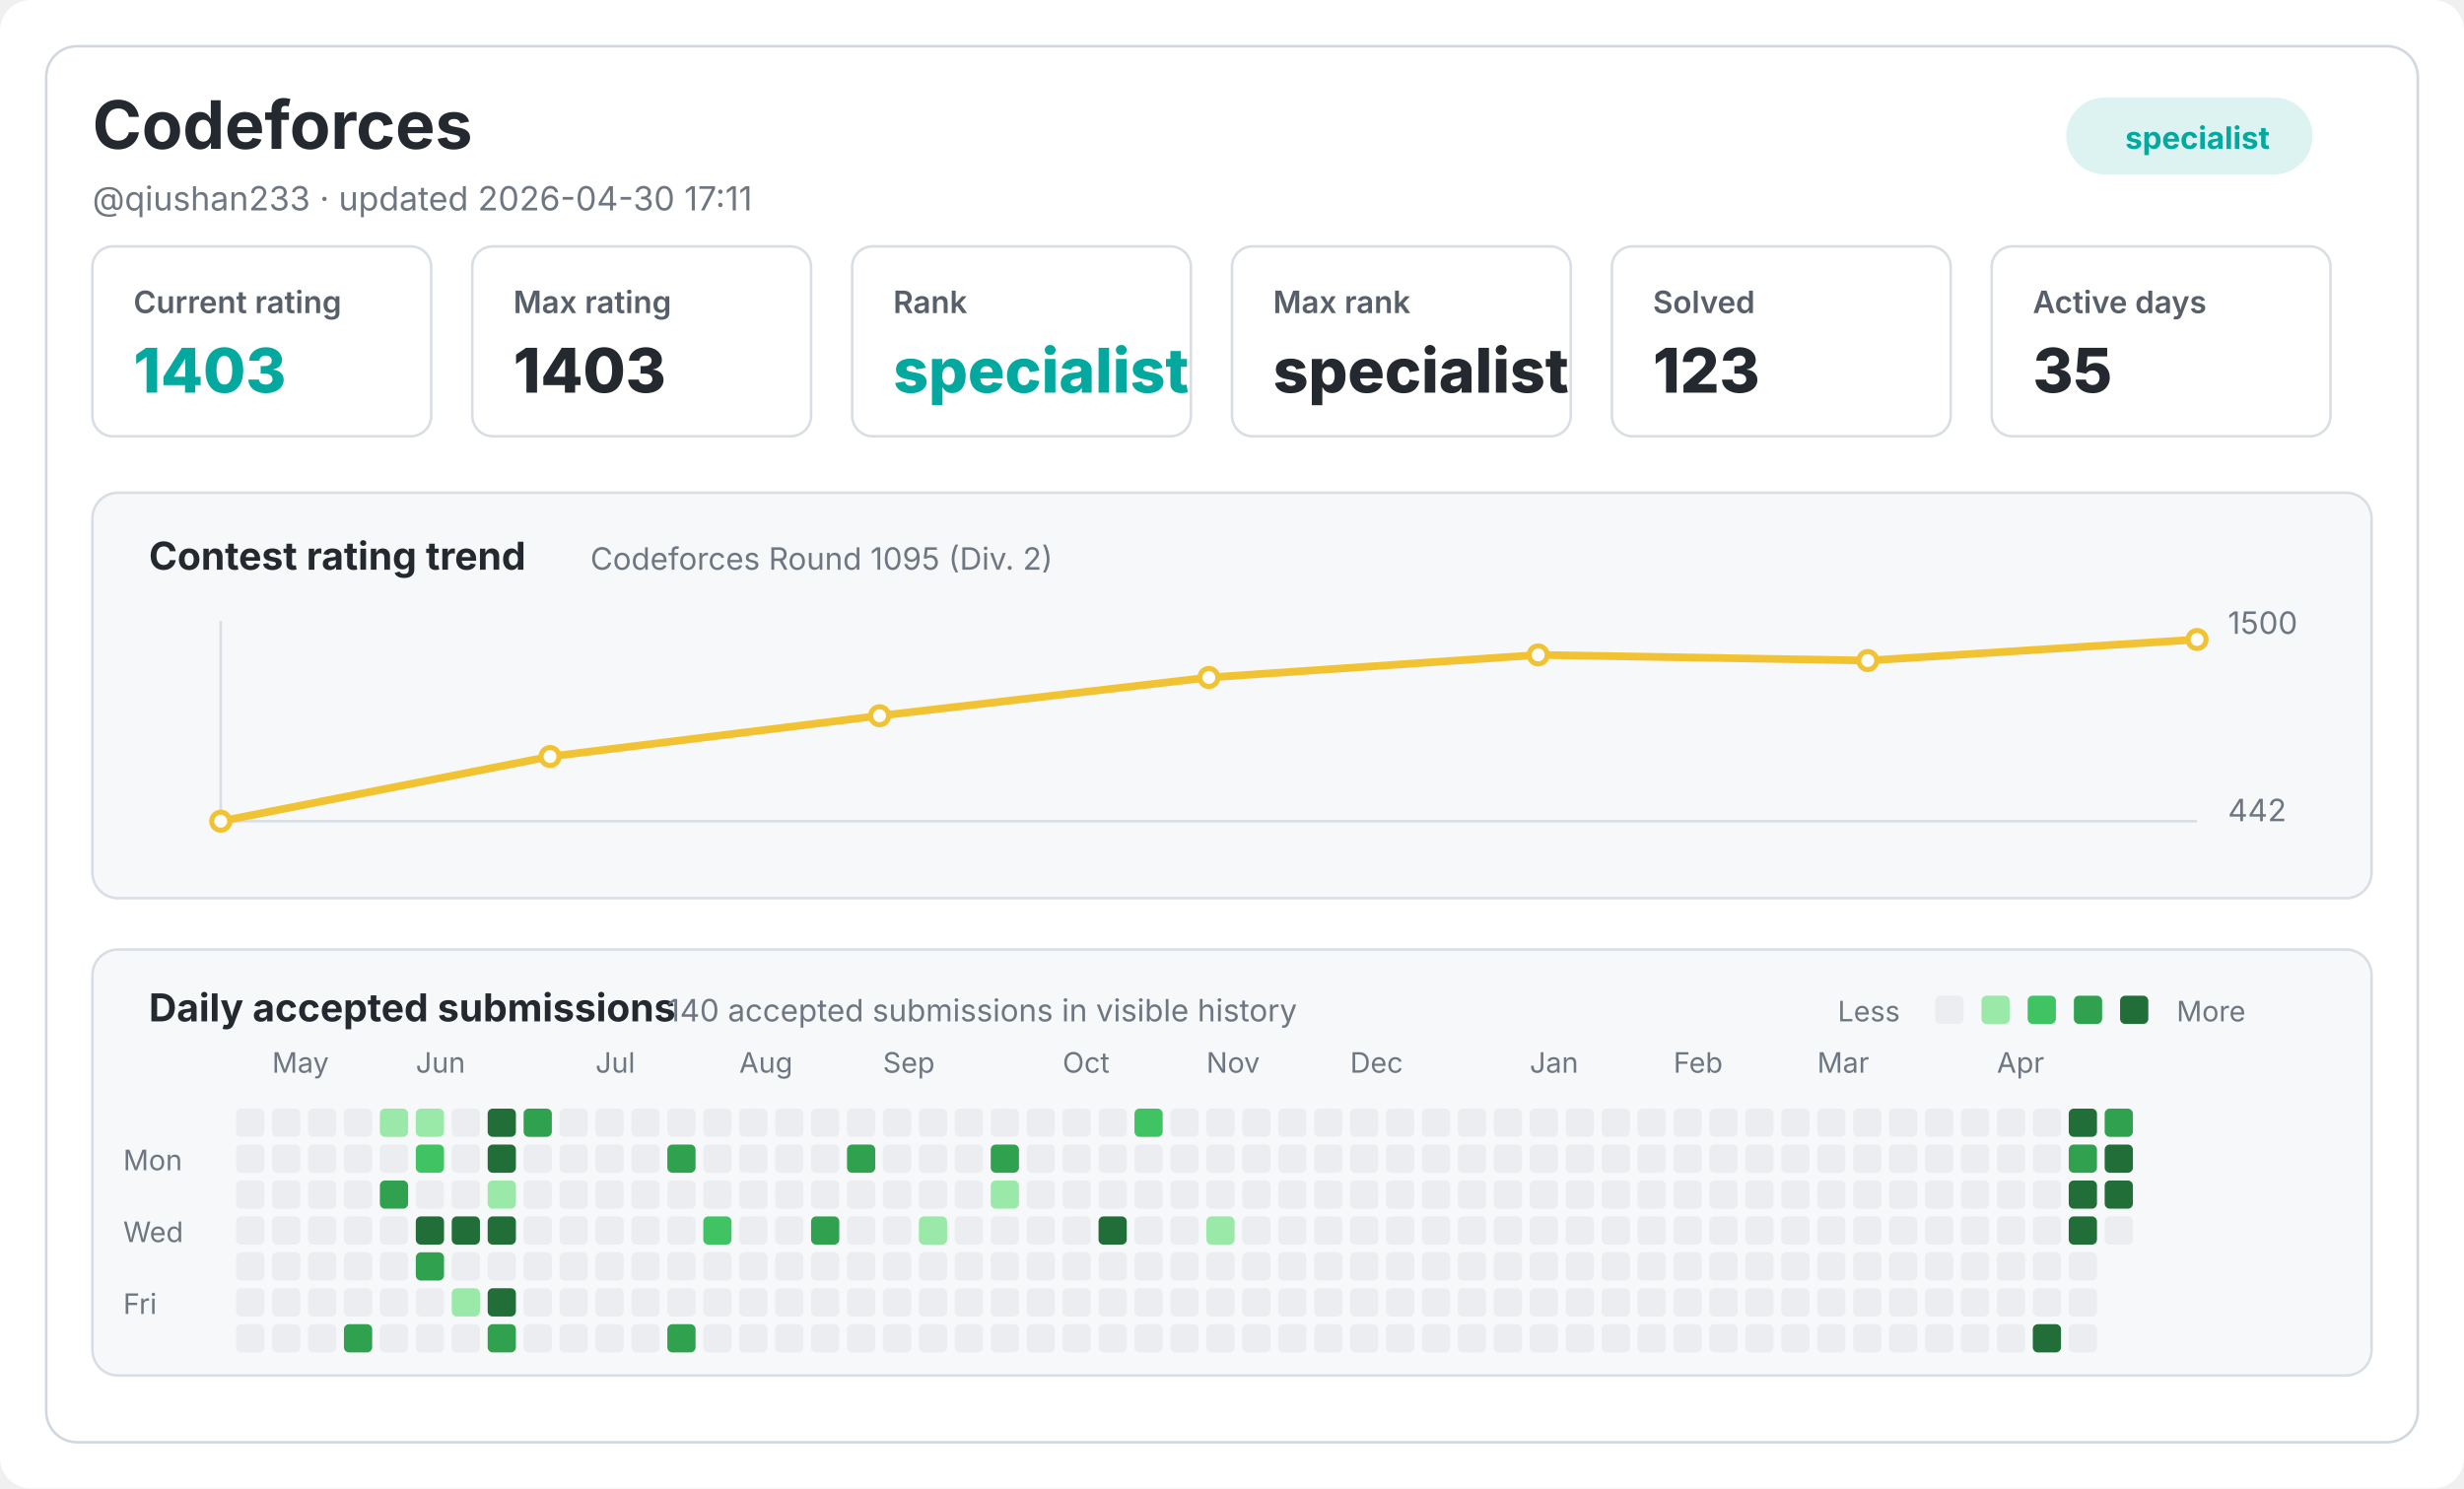
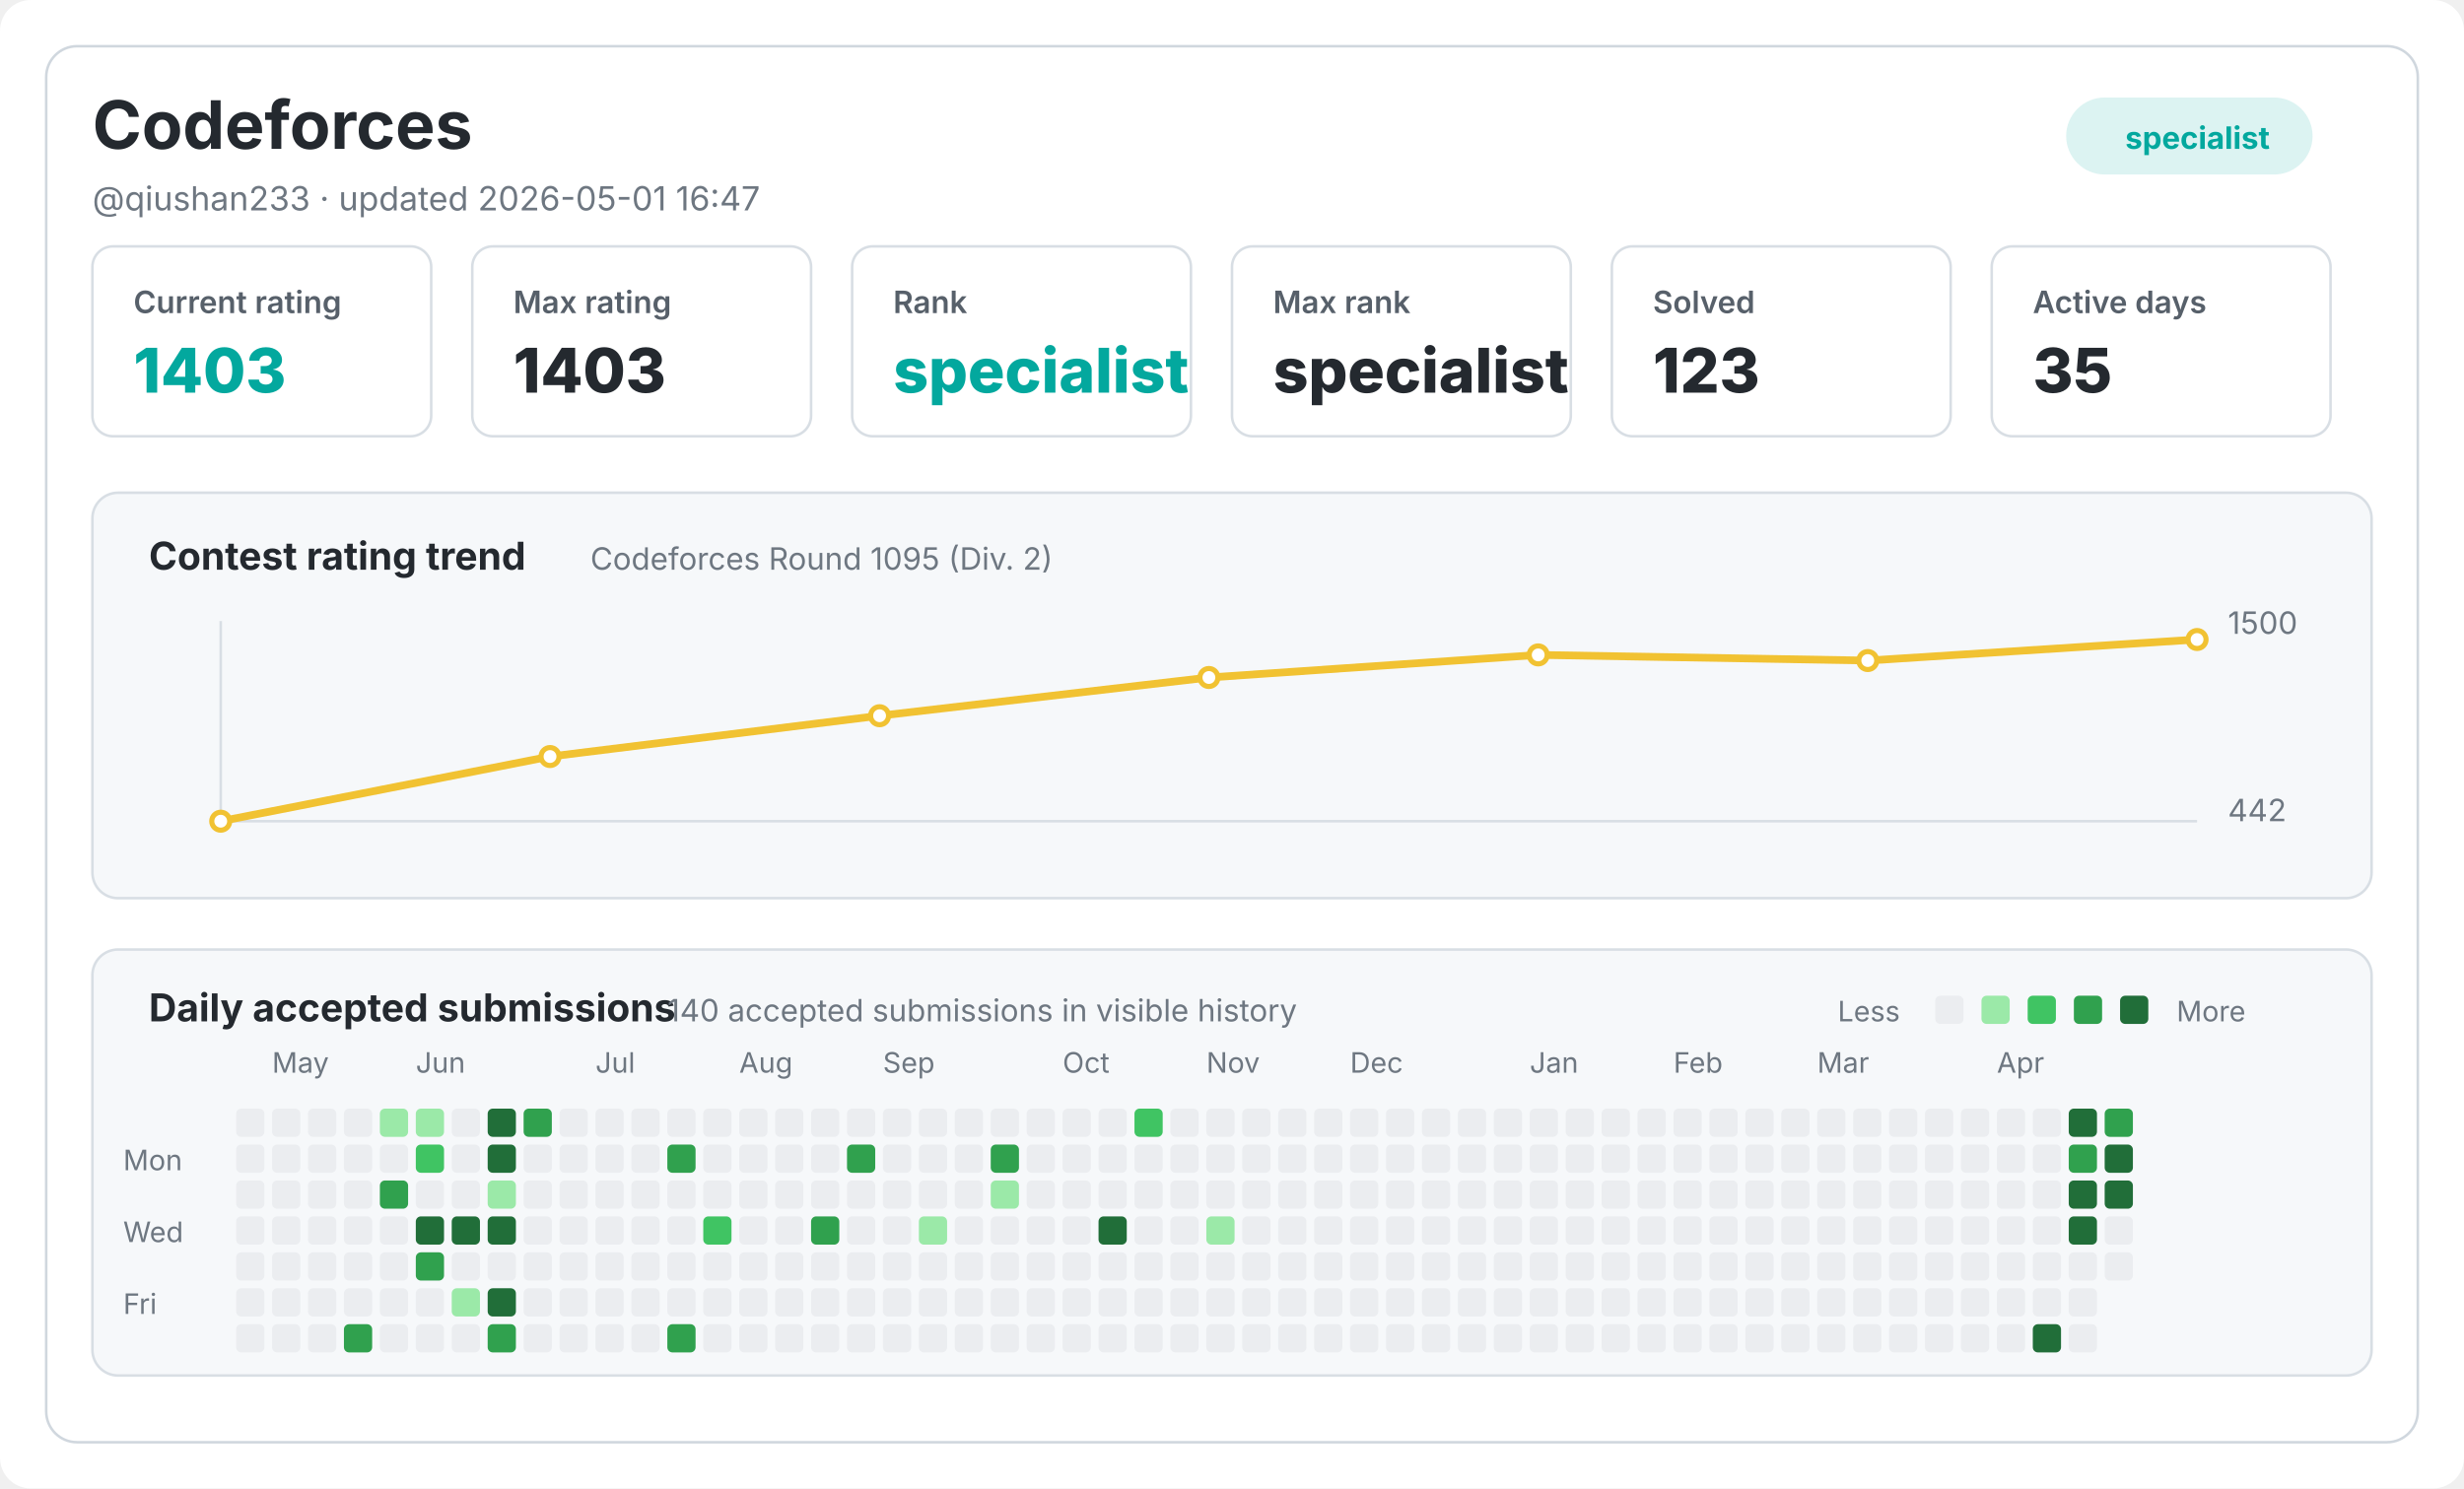
<svg xmlns="http://www.w3.org/2000/svg" width="960" height="580" viewBox="0 0 960 580" role="img" aria-label="Codeforces statistics for qiushan233">
  <style>
  .bg { fill: #ffffff; }
  .shell { fill: #ffffff; stroke: #d0d7de; }
  .soft { fill: #f6f8fa; stroke: #d8dee4; }
  .metric-card { fill: #ffffff; stroke: #d8dee4; }
  .title { font: 700 26px -apple-system,BlinkMacSystemFont,"Segoe UI",sans-serif; fill: #24292f; }
  .subtitle { font: 13px -apple-system,BlinkMacSystemFont,"Segoe UI",sans-serif; fill: #6e7781; }
  .section-title { font: 700 15px -apple-system,BlinkMacSystemFont,"Segoe UI",sans-serif; fill: #24292f; }
  .metric-label { font: 600 12px -apple-system,BlinkMacSystemFont,"Segoe UI",sans-serif; fill: #57606a; }
  .metric-value { font: 800 24px -apple-system,BlinkMacSystemFont,"Segoe UI",sans-serif; fill: #24292f; }
  .muted { font: 12px -apple-system,BlinkMacSystemFont,"Segoe UI",sans-serif; fill: #6e7781; }
  .small { font-size: 11px; }
  .rank { fill: #03a89e; }
  .grid { stroke: #d8dee4; stroke-width: 1; }
  .badge-bg { fill: #03a89e; opacity: 0.14; }
  .badge-text { font: 700 12px -apple-system,BlinkMacSystemFont,"Segoe UI",sans-serif; fill: #03a89e; }
  .heat-cell { cursor: default; transition: stroke 0.12s ease, stroke-width 0.12s ease; }
  .heat-cell:hover { stroke: #0969da; stroke-width: 1.5; }
</style>
  <rect class="bg" width="960" height="580" rx="12" />
  <rect class="shell" x="18" y="18" width="924" height="544" rx="12" />
  <text x="36" y="58" class="title">Codeforces</text>
-   <text x="36" y="82" class="subtitle">@qiushan233 · updated 2026-04-30 17:11</text>
+   <text x="36" y="82" class="subtitle">@qiushan233 · updated 2026-05-01 16:47</text>
  <rect x="805" y="38" width="96" height="30" rx="15" class="badge-bg" />
  <text x="828" y="58" class="badge-text">specialist</text>
  <rect x="36" y="96" width="132" height="74" rx="8" class="metric-card" />
  <text x="52" y="122" class="metric-label">Current rating</text>
  <text x="52" y="153" class="metric-value rank">1403</text>
  <rect x="184" y="96" width="132" height="74" rx="8" class="metric-card" />
  <text x="200" y="122" class="metric-label">Max rating</text>
  <text x="200" y="153" class="metric-value">1403</text>
  <rect x="332" y="96" width="132" height="74" rx="8" class="metric-card" />
  <text x="348" y="122" class="metric-label">Rank</text>
  <text x="348" y="153" class="metric-value rank">specialist</text>
  <rect x="480" y="96" width="132" height="74" rx="8" class="metric-card" />
  <text x="496" y="122" class="metric-label">Max rank</text>
  <text x="496" y="153" class="metric-value">specialist</text>
  <rect x="628" y="96" width="132" height="74" rx="8" class="metric-card" />
  <text x="644" y="122" class="metric-label">Solved</text>
  <text x="644" y="153" class="metric-value">123</text>
  <rect x="776" y="96" width="132" height="74" rx="8" class="metric-card" />
  <text x="792" y="122" class="metric-label">Active days</text>
  <text x="792" y="153" class="metric-value">35</text>
  <rect class="soft" x="36" y="192" width="888" height="158" rx="10" />
  <text x="58" y="222" class="section-title">Contest rating trend</text>
  <text x="230" y="222" class="muted">Codeforces Round 1095 (Div. 2)</text>
  <line x1="86" y1="320" x2="856" y2="320" class="grid" />
  <line x1="86" y1="242" x2="86" y2="320" class="grid" />
  <text x="868" y="247" class="muted">1500</text>
  <text x="868" y="320" class="muted">442</text>
  <polyline points="86.0,320.0 214.3,294.8 342.7,278.9 471.0,264.0 599.3,255.2 727.7,257.4 856.0,249.2" fill="none" stroke="#f1c232" stroke-width="3" stroke-linecap="round" stroke-linejoin="round" />
  <circle cx="86.0" cy="320.0" r="3.5" fill="#fff" stroke="#f1c232" stroke-width="2" />
  <circle cx="214.3" cy="294.8" r="3.5" fill="#fff" stroke="#f1c232" stroke-width="2" />
  <circle cx="342.7" cy="278.9" r="3.5" fill="#fff" stroke="#f1c232" stroke-width="2" />
  <circle cx="471.0" cy="264.0" r="3.5" fill="#fff" stroke="#f1c232" stroke-width="2" />
  <circle cx="599.3" cy="255.2" r="3.5" fill="#fff" stroke="#f1c232" stroke-width="2" />
  <circle cx="727.7" cy="257.4" r="3.5" fill="#fff" stroke="#f1c232" stroke-width="2" />
  <circle cx="856.0" cy="249.2" r="3.5" fill="#fff" stroke="#f1c232" stroke-width="2" />
  <rect class="soft" x="36" y="370" width="888" height="166" rx="10" />
  <text x="58" y="398" class="section-title">Daily accepted submissions</text>
  <text x="260" y="398" class="muted">140 accepted submissions in visible history</text>
  <text x="106" y="418" class="muted small">May</text>
  <text x="162" y="418" class="muted small">Jun</text>
  <text x="232" y="418" class="muted small">Jul</text>
  <text x="288" y="418" class="muted small">Aug</text>
  <text x="344" y="418" class="muted small">Sep</text>
  <text x="414" y="418" class="muted small">Oct</text>
  <text x="470" y="418" class="muted small">Nov</text>
  <text x="526" y="418" class="muted small">Dec</text>
  <text x="596" y="418" class="muted small">Jan</text>
  <text x="652" y="418" class="muted small">Feb</text>
  <text x="708" y="418" class="muted small">Mar</text>
  <text x="778" y="418" class="muted small">Apr</text>
  <text x="48" y="456" class="muted small">Mon</text>
  <text x="48" y="484" class="muted small">Wed</text>
  <text x="48" y="512" class="muted small">Fri</text>
  <rect class="heat-cell" x="92" y="432" width="11" height="11" rx="2" fill="#ebedf0" />
  <rect class="heat-cell" x="92" y="446" width="11" height="11" rx="2" fill="#ebedf0" />
  <rect class="heat-cell" x="92" y="460" width="11" height="11" rx="2" fill="#ebedf0" />
  <rect class="heat-cell" x="92" y="474" width="11" height="11" rx="2" fill="#ebedf0" />
  <rect class="heat-cell" x="92" y="488" width="11" height="11" rx="2" fill="#ebedf0" />
  <rect class="heat-cell" x="92" y="502" width="11" height="11" rx="2" fill="#ebedf0" />
  <rect class="heat-cell" x="92" y="516" width="11" height="11" rx="2" fill="#ebedf0" />
  <rect class="heat-cell" x="106" y="432" width="11" height="11" rx="2" fill="#ebedf0" />
  <rect class="heat-cell" x="106" y="446" width="11" height="11" rx="2" fill="#ebedf0" />
  <rect class="heat-cell" x="106" y="460" width="11" height="11" rx="2" fill="#ebedf0" />
  <rect class="heat-cell" x="106" y="474" width="11" height="11" rx="2" fill="#ebedf0" />
  <rect class="heat-cell" x="106" y="488" width="11" height="11" rx="2" fill="#ebedf0" />
  <rect class="heat-cell" x="106" y="502" width="11" height="11" rx="2" fill="#ebedf0" />
  <rect class="heat-cell" x="106" y="516" width="11" height="11" rx="2" fill="#ebedf0" />
  <rect class="heat-cell" x="120" y="432" width="11" height="11" rx="2" fill="#ebedf0" />
  <rect class="heat-cell" x="120" y="446" width="11" height="11" rx="2" fill="#ebedf0" />
  <rect class="heat-cell" x="120" y="460" width="11" height="11" rx="2" fill="#ebedf0" />
  <rect class="heat-cell" x="120" y="474" width="11" height="11" rx="2" fill="#ebedf0" />
  <rect class="heat-cell" x="120" y="488" width="11" height="11" rx="2" fill="#ebedf0" />
  <rect class="heat-cell" x="120" y="502" width="11" height="11" rx="2" fill="#ebedf0" />
  <rect class="heat-cell" x="120" y="516" width="11" height="11" rx="2" fill="#ebedf0" />
  <rect class="heat-cell" x="134" y="432" width="11" height="11" rx="2" fill="#ebedf0" />
  <rect class="heat-cell" x="134" y="446" width="11" height="11" rx="2" fill="#ebedf0" />
  <rect class="heat-cell" x="134" y="460" width="11" height="11" rx="2" fill="#ebedf0" />
  <rect class="heat-cell" x="134" y="474" width="11" height="11" rx="2" fill="#ebedf0" />
  <rect class="heat-cell" x="134" y="488" width="11" height="11" rx="2" fill="#ebedf0" />
  <rect class="heat-cell" x="134" y="502" width="11" height="11" rx="2" fill="#ebedf0" />
  <rect class="heat-cell" x="134" y="516" width="11" height="11" rx="2" fill="#30a14e" />
  <rect class="heat-cell" x="148" y="432" width="11" height="11" rx="2" fill="#9be9a8" />
  <rect class="heat-cell" x="148" y="446" width="11" height="11" rx="2" fill="#ebedf0" />
  <rect class="heat-cell" x="148" y="460" width="11" height="11" rx="2" fill="#30a14e" />
  <rect class="heat-cell" x="148" y="474" width="11" height="11" rx="2" fill="#ebedf0" />
  <rect class="heat-cell" x="148" y="488" width="11" height="11" rx="2" fill="#ebedf0" />
  <rect class="heat-cell" x="148" y="502" width="11" height="11" rx="2" fill="#ebedf0" />
  <rect class="heat-cell" x="148" y="516" width="11" height="11" rx="2" fill="#ebedf0" />
  <rect class="heat-cell" x="162" y="432" width="11" height="11" rx="2" fill="#9be9a8" />
  <rect class="heat-cell" x="162" y="446" width="11" height="11" rx="2" fill="#40c463" />
  <rect class="heat-cell" x="162" y="460" width="11" height="11" rx="2" fill="#ebedf0" />
  <rect class="heat-cell" x="162" y="474" width="11" height="11" rx="2" fill="#216e39" />
  <rect class="heat-cell" x="162" y="488" width="11" height="11" rx="2" fill="#30a14e" />
  <rect class="heat-cell" x="162" y="502" width="11" height="11" rx="2" fill="#ebedf0" />
  <rect class="heat-cell" x="162" y="516" width="11" height="11" rx="2" fill="#ebedf0" />
  <rect class="heat-cell" x="176" y="432" width="11" height="11" rx="2" fill="#ebedf0" />
  <rect class="heat-cell" x="176" y="446" width="11" height="11" rx="2" fill="#ebedf0" />
  <rect class="heat-cell" x="176" y="460" width="11" height="11" rx="2" fill="#ebedf0" />
  <rect class="heat-cell" x="176" y="474" width="11" height="11" rx="2" fill="#216e39" />
  <rect class="heat-cell" x="176" y="488" width="11" height="11" rx="2" fill="#ebedf0" />
  <rect class="heat-cell" x="176" y="502" width="11" height="11" rx="2" fill="#9be9a8" />
  <rect class="heat-cell" x="176" y="516" width="11" height="11" rx="2" fill="#ebedf0" />
  <rect class="heat-cell" x="190" y="432" width="11" height="11" rx="2" fill="#216e39" />
  <rect class="heat-cell" x="190" y="446" width="11" height="11" rx="2" fill="#216e39" />
  <rect class="heat-cell" x="190" y="460" width="11" height="11" rx="2" fill="#9be9a8" />
  <rect class="heat-cell" x="190" y="474" width="11" height="11" rx="2" fill="#216e39" />
  <rect class="heat-cell" x="190" y="488" width="11" height="11" rx="2" fill="#ebedf0" />
  <rect class="heat-cell" x="190" y="502" width="11" height="11" rx="2" fill="#216e39" />
  <rect class="heat-cell" x="190" y="516" width="11" height="11" rx="2" fill="#30a14e" />
  <rect class="heat-cell" x="204" y="432" width="11" height="11" rx="2" fill="#30a14e" />
  <rect class="heat-cell" x="204" y="446" width="11" height="11" rx="2" fill="#ebedf0" />
  <rect class="heat-cell" x="204" y="460" width="11" height="11" rx="2" fill="#ebedf0" />
  <rect class="heat-cell" x="204" y="474" width="11" height="11" rx="2" fill="#ebedf0" />
  <rect class="heat-cell" x="204" y="488" width="11" height="11" rx="2" fill="#ebedf0" />
  <rect class="heat-cell" x="204" y="502" width="11" height="11" rx="2" fill="#ebedf0" />
  <rect class="heat-cell" x="204" y="516" width="11" height="11" rx="2" fill="#ebedf0" />
  <rect class="heat-cell" x="218" y="432" width="11" height="11" rx="2" fill="#ebedf0" />
  <rect class="heat-cell" x="218" y="446" width="11" height="11" rx="2" fill="#ebedf0" />
  <rect class="heat-cell" x="218" y="460" width="11" height="11" rx="2" fill="#ebedf0" />
  <rect class="heat-cell" x="218" y="474" width="11" height="11" rx="2" fill="#ebedf0" />
  <rect class="heat-cell" x="218" y="488" width="11" height="11" rx="2" fill="#ebedf0" />
  <rect class="heat-cell" x="218" y="502" width="11" height="11" rx="2" fill="#ebedf0" />
  <rect class="heat-cell" x="218" y="516" width="11" height="11" rx="2" fill="#ebedf0" />
  <rect class="heat-cell" x="232" y="432" width="11" height="11" rx="2" fill="#ebedf0" />
  <rect class="heat-cell" x="232" y="446" width="11" height="11" rx="2" fill="#ebedf0" />
  <rect class="heat-cell" x="232" y="460" width="11" height="11" rx="2" fill="#ebedf0" />
  <rect class="heat-cell" x="232" y="474" width="11" height="11" rx="2" fill="#ebedf0" />
  <rect class="heat-cell" x="232" y="488" width="11" height="11" rx="2" fill="#ebedf0" />
  <rect class="heat-cell" x="232" y="502" width="11" height="11" rx="2" fill="#ebedf0" />
  <rect class="heat-cell" x="232" y="516" width="11" height="11" rx="2" fill="#ebedf0" />
  <rect class="heat-cell" x="246" y="432" width="11" height="11" rx="2" fill="#ebedf0" />
  <rect class="heat-cell" x="246" y="446" width="11" height="11" rx="2" fill="#ebedf0" />
  <rect class="heat-cell" x="246" y="460" width="11" height="11" rx="2" fill="#ebedf0" />
  <rect class="heat-cell" x="246" y="474" width="11" height="11" rx="2" fill="#ebedf0" />
  <rect class="heat-cell" x="246" y="488" width="11" height="11" rx="2" fill="#ebedf0" />
  <rect class="heat-cell" x="246" y="502" width="11" height="11" rx="2" fill="#ebedf0" />
  <rect class="heat-cell" x="246" y="516" width="11" height="11" rx="2" fill="#ebedf0" />
  <rect class="heat-cell" x="260" y="432" width="11" height="11" rx="2" fill="#ebedf0" />
  <rect class="heat-cell" x="260" y="446" width="11" height="11" rx="2" fill="#30a14e" />
  <rect class="heat-cell" x="260" y="460" width="11" height="11" rx="2" fill="#ebedf0" />
  <rect class="heat-cell" x="260" y="474" width="11" height="11" rx="2" fill="#ebedf0" />
  <rect class="heat-cell" x="260" y="488" width="11" height="11" rx="2" fill="#ebedf0" />
  <rect class="heat-cell" x="260" y="502" width="11" height="11" rx="2" fill="#ebedf0" />
  <rect class="heat-cell" x="260" y="516" width="11" height="11" rx="2" fill="#30a14e" />
  <rect class="heat-cell" x="274" y="432" width="11" height="11" rx="2" fill="#ebedf0" />
  <rect class="heat-cell" x="274" y="446" width="11" height="11" rx="2" fill="#ebedf0" />
  <rect class="heat-cell" x="274" y="460" width="11" height="11" rx="2" fill="#ebedf0" />
  <rect class="heat-cell" x="274" y="474" width="11" height="11" rx="2" fill="#40c463" />
  <rect class="heat-cell" x="274" y="488" width="11" height="11" rx="2" fill="#ebedf0" />
  <rect class="heat-cell" x="274" y="502" width="11" height="11" rx="2" fill="#ebedf0" />
  <rect class="heat-cell" x="274" y="516" width="11" height="11" rx="2" fill="#ebedf0" />
  <rect class="heat-cell" x="288" y="432" width="11" height="11" rx="2" fill="#ebedf0" />
  <rect class="heat-cell" x="288" y="446" width="11" height="11" rx="2" fill="#ebedf0" />
  <rect class="heat-cell" x="288" y="460" width="11" height="11" rx="2" fill="#ebedf0" />
  <rect class="heat-cell" x="288" y="474" width="11" height="11" rx="2" fill="#ebedf0" />
  <rect class="heat-cell" x="288" y="488" width="11" height="11" rx="2" fill="#ebedf0" />
  <rect class="heat-cell" x="288" y="502" width="11" height="11" rx="2" fill="#ebedf0" />
  <rect class="heat-cell" x="288" y="516" width="11" height="11" rx="2" fill="#ebedf0" />
  <rect class="heat-cell" x="302" y="432" width="11" height="11" rx="2" fill="#ebedf0" />
  <rect class="heat-cell" x="302" y="446" width="11" height="11" rx="2" fill="#ebedf0" />
  <rect class="heat-cell" x="302" y="460" width="11" height="11" rx="2" fill="#ebedf0" />
  <rect class="heat-cell" x="302" y="474" width="11" height="11" rx="2" fill="#ebedf0" />
  <rect class="heat-cell" x="302" y="488" width="11" height="11" rx="2" fill="#ebedf0" />
  <rect class="heat-cell" x="302" y="502" width="11" height="11" rx="2" fill="#ebedf0" />
  <rect class="heat-cell" x="302" y="516" width="11" height="11" rx="2" fill="#ebedf0" />
  <rect class="heat-cell" x="316" y="432" width="11" height="11" rx="2" fill="#ebedf0" />
  <rect class="heat-cell" x="316" y="446" width="11" height="11" rx="2" fill="#ebedf0" />
  <rect class="heat-cell" x="316" y="460" width="11" height="11" rx="2" fill="#ebedf0" />
  <rect class="heat-cell" x="316" y="474" width="11" height="11" rx="2" fill="#30a14e" />
  <rect class="heat-cell" x="316" y="488" width="11" height="11" rx="2" fill="#ebedf0" />
  <rect class="heat-cell" x="316" y="502" width="11" height="11" rx="2" fill="#ebedf0" />
  <rect class="heat-cell" x="316" y="516" width="11" height="11" rx="2" fill="#ebedf0" />
  <rect class="heat-cell" x="330" y="432" width="11" height="11" rx="2" fill="#ebedf0" />
  <rect class="heat-cell" x="330" y="446" width="11" height="11" rx="2" fill="#30a14e" />
  <rect class="heat-cell" x="330" y="460" width="11" height="11" rx="2" fill="#ebedf0" />
  <rect class="heat-cell" x="330" y="474" width="11" height="11" rx="2" fill="#ebedf0" />
  <rect class="heat-cell" x="330" y="488" width="11" height="11" rx="2" fill="#ebedf0" />
  <rect class="heat-cell" x="330" y="502" width="11" height="11" rx="2" fill="#ebedf0" />
  <rect class="heat-cell" x="330" y="516" width="11" height="11" rx="2" fill="#ebedf0" />
  <rect class="heat-cell" x="344" y="432" width="11" height="11" rx="2" fill="#ebedf0" />
  <rect class="heat-cell" x="344" y="446" width="11" height="11" rx="2" fill="#ebedf0" />
  <rect class="heat-cell" x="344" y="460" width="11" height="11" rx="2" fill="#ebedf0" />
  <rect class="heat-cell" x="344" y="474" width="11" height="11" rx="2" fill="#ebedf0" />
  <rect class="heat-cell" x="344" y="488" width="11" height="11" rx="2" fill="#ebedf0" />
  <rect class="heat-cell" x="344" y="502" width="11" height="11" rx="2" fill="#ebedf0" />
  <rect class="heat-cell" x="344" y="516" width="11" height="11" rx="2" fill="#ebedf0" />
  <rect class="heat-cell" x="358" y="432" width="11" height="11" rx="2" fill="#ebedf0" />
  <rect class="heat-cell" x="358" y="446" width="11" height="11" rx="2" fill="#ebedf0" />
  <rect class="heat-cell" x="358" y="460" width="11" height="11" rx="2" fill="#ebedf0" />
  <rect class="heat-cell" x="358" y="474" width="11" height="11" rx="2" fill="#9be9a8" />
  <rect class="heat-cell" x="358" y="488" width="11" height="11" rx="2" fill="#ebedf0" />
  <rect class="heat-cell" x="358" y="502" width="11" height="11" rx="2" fill="#ebedf0" />
  <rect class="heat-cell" x="358" y="516" width="11" height="11" rx="2" fill="#ebedf0" />
  <rect class="heat-cell" x="372" y="432" width="11" height="11" rx="2" fill="#ebedf0" />
  <rect class="heat-cell" x="372" y="446" width="11" height="11" rx="2" fill="#ebedf0" />
  <rect class="heat-cell" x="372" y="460" width="11" height="11" rx="2" fill="#ebedf0" />
  <rect class="heat-cell" x="372" y="474" width="11" height="11" rx="2" fill="#ebedf0" />
  <rect class="heat-cell" x="372" y="488" width="11" height="11" rx="2" fill="#ebedf0" />
  <rect class="heat-cell" x="372" y="502" width="11" height="11" rx="2" fill="#ebedf0" />
  <rect class="heat-cell" x="372" y="516" width="11" height="11" rx="2" fill="#ebedf0" />
  <rect class="heat-cell" x="386" y="432" width="11" height="11" rx="2" fill="#ebedf0" />
  <rect class="heat-cell" x="386" y="446" width="11" height="11" rx="2" fill="#30a14e" />
  <rect class="heat-cell" x="386" y="460" width="11" height="11" rx="2" fill="#9be9a8" />
  <rect class="heat-cell" x="386" y="474" width="11" height="11" rx="2" fill="#ebedf0" />
  <rect class="heat-cell" x="386" y="488" width="11" height="11" rx="2" fill="#ebedf0" />
  <rect class="heat-cell" x="386" y="502" width="11" height="11" rx="2" fill="#ebedf0" />
  <rect class="heat-cell" x="386" y="516" width="11" height="11" rx="2" fill="#ebedf0" />
  <rect class="heat-cell" x="400" y="432" width="11" height="11" rx="2" fill="#ebedf0" />
  <rect class="heat-cell" x="400" y="446" width="11" height="11" rx="2" fill="#ebedf0" />
  <rect class="heat-cell" x="400" y="460" width="11" height="11" rx="2" fill="#ebedf0" />
  <rect class="heat-cell" x="400" y="474" width="11" height="11" rx="2" fill="#ebedf0" />
  <rect class="heat-cell" x="400" y="488" width="11" height="11" rx="2" fill="#ebedf0" />
  <rect class="heat-cell" x="400" y="502" width="11" height="11" rx="2" fill="#ebedf0" />
  <rect class="heat-cell" x="400" y="516" width="11" height="11" rx="2" fill="#ebedf0" />
  <rect class="heat-cell" x="414" y="432" width="11" height="11" rx="2" fill="#ebedf0" />
  <rect class="heat-cell" x="414" y="446" width="11" height="11" rx="2" fill="#ebedf0" />
  <rect class="heat-cell" x="414" y="460" width="11" height="11" rx="2" fill="#ebedf0" />
  <rect class="heat-cell" x="414" y="474" width="11" height="11" rx="2" fill="#ebedf0" />
  <rect class="heat-cell" x="414" y="488" width="11" height="11" rx="2" fill="#ebedf0" />
  <rect class="heat-cell" x="414" y="502" width="11" height="11" rx="2" fill="#ebedf0" />
  <rect class="heat-cell" x="414" y="516" width="11" height="11" rx="2" fill="#ebedf0" />
  <rect class="heat-cell" x="428" y="432" width="11" height="11" rx="2" fill="#ebedf0" />
  <rect class="heat-cell" x="428" y="446" width="11" height="11" rx="2" fill="#ebedf0" />
  <rect class="heat-cell" x="428" y="460" width="11" height="11" rx="2" fill="#ebedf0" />
  <rect class="heat-cell" x="428" y="474" width="11" height="11" rx="2" fill="#216e39" />
  <rect class="heat-cell" x="428" y="488" width="11" height="11" rx="2" fill="#ebedf0" />
  <rect class="heat-cell" x="428" y="502" width="11" height="11" rx="2" fill="#ebedf0" />
  <rect class="heat-cell" x="428" y="516" width="11" height="11" rx="2" fill="#ebedf0" />
  <rect class="heat-cell" x="442" y="432" width="11" height="11" rx="2" fill="#40c463" />
  <rect class="heat-cell" x="442" y="446" width="11" height="11" rx="2" fill="#ebedf0" />
  <rect class="heat-cell" x="442" y="460" width="11" height="11" rx="2" fill="#ebedf0" />
  <rect class="heat-cell" x="442" y="474" width="11" height="11" rx="2" fill="#ebedf0" />
  <rect class="heat-cell" x="442" y="488" width="11" height="11" rx="2" fill="#ebedf0" />
  <rect class="heat-cell" x="442" y="502" width="11" height="11" rx="2" fill="#ebedf0" />
  <rect class="heat-cell" x="442" y="516" width="11" height="11" rx="2" fill="#ebedf0" />
  <rect class="heat-cell" x="456" y="432" width="11" height="11" rx="2" fill="#ebedf0" />
  <rect class="heat-cell" x="456" y="446" width="11" height="11" rx="2" fill="#ebedf0" />
  <rect class="heat-cell" x="456" y="460" width="11" height="11" rx="2" fill="#ebedf0" />
  <rect class="heat-cell" x="456" y="474" width="11" height="11" rx="2" fill="#ebedf0" />
  <rect class="heat-cell" x="456" y="488" width="11" height="11" rx="2" fill="#ebedf0" />
  <rect class="heat-cell" x="456" y="502" width="11" height="11" rx="2" fill="#ebedf0" />
  <rect class="heat-cell" x="456" y="516" width="11" height="11" rx="2" fill="#ebedf0" />
  <rect class="heat-cell" x="470" y="432" width="11" height="11" rx="2" fill="#ebedf0" />
  <rect class="heat-cell" x="470" y="446" width="11" height="11" rx="2" fill="#ebedf0" />
  <rect class="heat-cell" x="470" y="460" width="11" height="11" rx="2" fill="#ebedf0" />
  <rect class="heat-cell" x="470" y="474" width="11" height="11" rx="2" fill="#9be9a8" />
  <rect class="heat-cell" x="470" y="488" width="11" height="11" rx="2" fill="#ebedf0" />
  <rect class="heat-cell" x="470" y="502" width="11" height="11" rx="2" fill="#ebedf0" />
  <rect class="heat-cell" x="470" y="516" width="11" height="11" rx="2" fill="#ebedf0" />
  <rect class="heat-cell" x="484" y="432" width="11" height="11" rx="2" fill="#ebedf0" />
  <rect class="heat-cell" x="484" y="446" width="11" height="11" rx="2" fill="#ebedf0" />
  <rect class="heat-cell" x="484" y="460" width="11" height="11" rx="2" fill="#ebedf0" />
  <rect class="heat-cell" x="484" y="474" width="11" height="11" rx="2" fill="#ebedf0" />
  <rect class="heat-cell" x="484" y="488" width="11" height="11" rx="2" fill="#ebedf0" />
  <rect class="heat-cell" x="484" y="502" width="11" height="11" rx="2" fill="#ebedf0" />
  <rect class="heat-cell" x="484" y="516" width="11" height="11" rx="2" fill="#ebedf0" />
  <rect class="heat-cell" x="498" y="432" width="11" height="11" rx="2" fill="#ebedf0" />
  <rect class="heat-cell" x="498" y="446" width="11" height="11" rx="2" fill="#ebedf0" />
  <rect class="heat-cell" x="498" y="460" width="11" height="11" rx="2" fill="#ebedf0" />
  <rect class="heat-cell" x="498" y="474" width="11" height="11" rx="2" fill="#ebedf0" />
  <rect class="heat-cell" x="498" y="488" width="11" height="11" rx="2" fill="#ebedf0" />
  <rect class="heat-cell" x="498" y="502" width="11" height="11" rx="2" fill="#ebedf0" />
  <rect class="heat-cell" x="498" y="516" width="11" height="11" rx="2" fill="#ebedf0" />
  <rect class="heat-cell" x="512" y="432" width="11" height="11" rx="2" fill="#ebedf0" />
  <rect class="heat-cell" x="512" y="446" width="11" height="11" rx="2" fill="#ebedf0" />
  <rect class="heat-cell" x="512" y="460" width="11" height="11" rx="2" fill="#ebedf0" />
  <rect class="heat-cell" x="512" y="474" width="11" height="11" rx="2" fill="#ebedf0" />
  <rect class="heat-cell" x="512" y="488" width="11" height="11" rx="2" fill="#ebedf0" />
  <rect class="heat-cell" x="512" y="502" width="11" height="11" rx="2" fill="#ebedf0" />
  <rect class="heat-cell" x="512" y="516" width="11" height="11" rx="2" fill="#ebedf0" />
  <rect class="heat-cell" x="526" y="432" width="11" height="11" rx="2" fill="#ebedf0" />
  <rect class="heat-cell" x="526" y="446" width="11" height="11" rx="2" fill="#ebedf0" />
  <rect class="heat-cell" x="526" y="460" width="11" height="11" rx="2" fill="#ebedf0" />
  <rect class="heat-cell" x="526" y="474" width="11" height="11" rx="2" fill="#ebedf0" />
  <rect class="heat-cell" x="526" y="488" width="11" height="11" rx="2" fill="#ebedf0" />
  <rect class="heat-cell" x="526" y="502" width="11" height="11" rx="2" fill="#ebedf0" />
  <rect class="heat-cell" x="526" y="516" width="11" height="11" rx="2" fill="#ebedf0" />
  <rect class="heat-cell" x="540" y="432" width="11" height="11" rx="2" fill="#ebedf0" />
  <rect class="heat-cell" x="540" y="446" width="11" height="11" rx="2" fill="#ebedf0" />
  <rect class="heat-cell" x="540" y="460" width="11" height="11" rx="2" fill="#ebedf0" />
  <rect class="heat-cell" x="540" y="474" width="11" height="11" rx="2" fill="#ebedf0" />
  <rect class="heat-cell" x="540" y="488" width="11" height="11" rx="2" fill="#ebedf0" />
  <rect class="heat-cell" x="540" y="502" width="11" height="11" rx="2" fill="#ebedf0" />
  <rect class="heat-cell" x="540" y="516" width="11" height="11" rx="2" fill="#ebedf0" />
  <rect class="heat-cell" x="554" y="432" width="11" height="11" rx="2" fill="#ebedf0" />
  <rect class="heat-cell" x="554" y="446" width="11" height="11" rx="2" fill="#ebedf0" />
  <rect class="heat-cell" x="554" y="460" width="11" height="11" rx="2" fill="#ebedf0" />
  <rect class="heat-cell" x="554" y="474" width="11" height="11" rx="2" fill="#ebedf0" />
  <rect class="heat-cell" x="554" y="488" width="11" height="11" rx="2" fill="#ebedf0" />
  <rect class="heat-cell" x="554" y="502" width="11" height="11" rx="2" fill="#ebedf0" />
  <rect class="heat-cell" x="554" y="516" width="11" height="11" rx="2" fill="#ebedf0" />
  <rect class="heat-cell" x="568" y="432" width="11" height="11" rx="2" fill="#ebedf0" />
  <rect class="heat-cell" x="568" y="446" width="11" height="11" rx="2" fill="#ebedf0" />
  <rect class="heat-cell" x="568" y="460" width="11" height="11" rx="2" fill="#ebedf0" />
  <rect class="heat-cell" x="568" y="474" width="11" height="11" rx="2" fill="#ebedf0" />
  <rect class="heat-cell" x="568" y="488" width="11" height="11" rx="2" fill="#ebedf0" />
  <rect class="heat-cell" x="568" y="502" width="11" height="11" rx="2" fill="#ebedf0" />
  <rect class="heat-cell" x="568" y="516" width="11" height="11" rx="2" fill="#ebedf0" />
  <rect class="heat-cell" x="582" y="432" width="11" height="11" rx="2" fill="#ebedf0" />
  <rect class="heat-cell" x="582" y="446" width="11" height="11" rx="2" fill="#ebedf0" />
  <rect class="heat-cell" x="582" y="460" width="11" height="11" rx="2" fill="#ebedf0" />
  <rect class="heat-cell" x="582" y="474" width="11" height="11" rx="2" fill="#ebedf0" />
  <rect class="heat-cell" x="582" y="488" width="11" height="11" rx="2" fill="#ebedf0" />
  <rect class="heat-cell" x="582" y="502" width="11" height="11" rx="2" fill="#ebedf0" />
  <rect class="heat-cell" x="582" y="516" width="11" height="11" rx="2" fill="#ebedf0" />
  <rect class="heat-cell" x="596" y="432" width="11" height="11" rx="2" fill="#ebedf0" />
  <rect class="heat-cell" x="596" y="446" width="11" height="11" rx="2" fill="#ebedf0" />
  <rect class="heat-cell" x="596" y="460" width="11" height="11" rx="2" fill="#ebedf0" />
  <rect class="heat-cell" x="596" y="474" width="11" height="11" rx="2" fill="#ebedf0" />
  <rect class="heat-cell" x="596" y="488" width="11" height="11" rx="2" fill="#ebedf0" />
  <rect class="heat-cell" x="596" y="502" width="11" height="11" rx="2" fill="#ebedf0" />
  <rect class="heat-cell" x="596" y="516" width="11" height="11" rx="2" fill="#ebedf0" />
  <rect class="heat-cell" x="610" y="432" width="11" height="11" rx="2" fill="#ebedf0" />
  <rect class="heat-cell" x="610" y="446" width="11" height="11" rx="2" fill="#ebedf0" />
  <rect class="heat-cell" x="610" y="460" width="11" height="11" rx="2" fill="#ebedf0" />
  <rect class="heat-cell" x="610" y="474" width="11" height="11" rx="2" fill="#ebedf0" />
  <rect class="heat-cell" x="610" y="488" width="11" height="11" rx="2" fill="#ebedf0" />
  <rect class="heat-cell" x="610" y="502" width="11" height="11" rx="2" fill="#ebedf0" />
  <rect class="heat-cell" x="610" y="516" width="11" height="11" rx="2" fill="#ebedf0" />
  <rect class="heat-cell" x="624" y="432" width="11" height="11" rx="2" fill="#ebedf0" />
  <rect class="heat-cell" x="624" y="446" width="11" height="11" rx="2" fill="#ebedf0" />
  <rect class="heat-cell" x="624" y="460" width="11" height="11" rx="2" fill="#ebedf0" />
  <rect class="heat-cell" x="624" y="474" width="11" height="11" rx="2" fill="#ebedf0" />
  <rect class="heat-cell" x="624" y="488" width="11" height="11" rx="2" fill="#ebedf0" />
  <rect class="heat-cell" x="624" y="502" width="11" height="11" rx="2" fill="#ebedf0" />
  <rect class="heat-cell" x="624" y="516" width="11" height="11" rx="2" fill="#ebedf0" />
  <rect class="heat-cell" x="638" y="432" width="11" height="11" rx="2" fill="#ebedf0" />
  <rect class="heat-cell" x="638" y="446" width="11" height="11" rx="2" fill="#ebedf0" />
  <rect class="heat-cell" x="638" y="460" width="11" height="11" rx="2" fill="#ebedf0" />
  <rect class="heat-cell" x="638" y="474" width="11" height="11" rx="2" fill="#ebedf0" />
  <rect class="heat-cell" x="638" y="488" width="11" height="11" rx="2" fill="#ebedf0" />
  <rect class="heat-cell" x="638" y="502" width="11" height="11" rx="2" fill="#ebedf0" />
  <rect class="heat-cell" x="638" y="516" width="11" height="11" rx="2" fill="#ebedf0" />
  <rect class="heat-cell" x="652" y="432" width="11" height="11" rx="2" fill="#ebedf0" />
  <rect class="heat-cell" x="652" y="446" width="11" height="11" rx="2" fill="#ebedf0" />
  <rect class="heat-cell" x="652" y="460" width="11" height="11" rx="2" fill="#ebedf0" />
  <rect class="heat-cell" x="652" y="474" width="11" height="11" rx="2" fill="#ebedf0" />
  <rect class="heat-cell" x="652" y="488" width="11" height="11" rx="2" fill="#ebedf0" />
  <rect class="heat-cell" x="652" y="502" width="11" height="11" rx="2" fill="#ebedf0" />
  <rect class="heat-cell" x="652" y="516" width="11" height="11" rx="2" fill="#ebedf0" />
  <rect class="heat-cell" x="666" y="432" width="11" height="11" rx="2" fill="#ebedf0" />
  <rect class="heat-cell" x="666" y="446" width="11" height="11" rx="2" fill="#ebedf0" />
  <rect class="heat-cell" x="666" y="460" width="11" height="11" rx="2" fill="#ebedf0" />
  <rect class="heat-cell" x="666" y="474" width="11" height="11" rx="2" fill="#ebedf0" />
  <rect class="heat-cell" x="666" y="488" width="11" height="11" rx="2" fill="#ebedf0" />
  <rect class="heat-cell" x="666" y="502" width="11" height="11" rx="2" fill="#ebedf0" />
  <rect class="heat-cell" x="666" y="516" width="11" height="11" rx="2" fill="#ebedf0" />
  <rect class="heat-cell" x="680" y="432" width="11" height="11" rx="2" fill="#ebedf0" />
  <rect class="heat-cell" x="680" y="446" width="11" height="11" rx="2" fill="#ebedf0" />
  <rect class="heat-cell" x="680" y="460" width="11" height="11" rx="2" fill="#ebedf0" />
  <rect class="heat-cell" x="680" y="474" width="11" height="11" rx="2" fill="#ebedf0" />
  <rect class="heat-cell" x="680" y="488" width="11" height="11" rx="2" fill="#ebedf0" />
  <rect class="heat-cell" x="680" y="502" width="11" height="11" rx="2" fill="#ebedf0" />
  <rect class="heat-cell" x="680" y="516" width="11" height="11" rx="2" fill="#ebedf0" />
  <rect class="heat-cell" x="694" y="432" width="11" height="11" rx="2" fill="#ebedf0" />
  <rect class="heat-cell" x="694" y="446" width="11" height="11" rx="2" fill="#ebedf0" />
  <rect class="heat-cell" x="694" y="460" width="11" height="11" rx="2" fill="#ebedf0" />
  <rect class="heat-cell" x="694" y="474" width="11" height="11" rx="2" fill="#ebedf0" />
  <rect class="heat-cell" x="694" y="488" width="11" height="11" rx="2" fill="#ebedf0" />
  <rect class="heat-cell" x="694" y="502" width="11" height="11" rx="2" fill="#ebedf0" />
  <rect class="heat-cell" x="694" y="516" width="11" height="11" rx="2" fill="#ebedf0" />
  <rect class="heat-cell" x="708" y="432" width="11" height="11" rx="2" fill="#ebedf0" />
  <rect class="heat-cell" x="708" y="446" width="11" height="11" rx="2" fill="#ebedf0" />
  <rect class="heat-cell" x="708" y="460" width="11" height="11" rx="2" fill="#ebedf0" />
  <rect class="heat-cell" x="708" y="474" width="11" height="11" rx="2" fill="#ebedf0" />
  <rect class="heat-cell" x="708" y="488" width="11" height="11" rx="2" fill="#ebedf0" />
  <rect class="heat-cell" x="708" y="502" width="11" height="11" rx="2" fill="#ebedf0" />
  <rect class="heat-cell" x="708" y="516" width="11" height="11" rx="2" fill="#ebedf0" />
  <rect class="heat-cell" x="722" y="432" width="11" height="11" rx="2" fill="#ebedf0" />
  <rect class="heat-cell" x="722" y="446" width="11" height="11" rx="2" fill="#ebedf0" />
  <rect class="heat-cell" x="722" y="460" width="11" height="11" rx="2" fill="#ebedf0" />
  <rect class="heat-cell" x="722" y="474" width="11" height="11" rx="2" fill="#ebedf0" />
  <rect class="heat-cell" x="722" y="488" width="11" height="11" rx="2" fill="#ebedf0" />
  <rect class="heat-cell" x="722" y="502" width="11" height="11" rx="2" fill="#ebedf0" />
  <rect class="heat-cell" x="722" y="516" width="11" height="11" rx="2" fill="#ebedf0" />
  <rect class="heat-cell" x="736" y="432" width="11" height="11" rx="2" fill="#ebedf0" />
  <rect class="heat-cell" x="736" y="446" width="11" height="11" rx="2" fill="#ebedf0" />
  <rect class="heat-cell" x="736" y="460" width="11" height="11" rx="2" fill="#ebedf0" />
  <rect class="heat-cell" x="736" y="474" width="11" height="11" rx="2" fill="#ebedf0" />
  <rect class="heat-cell" x="736" y="488" width="11" height="11" rx="2" fill="#ebedf0" />
  <rect class="heat-cell" x="736" y="502" width="11" height="11" rx="2" fill="#ebedf0" />
  <rect class="heat-cell" x="736" y="516" width="11" height="11" rx="2" fill="#ebedf0" />
  <rect class="heat-cell" x="750" y="432" width="11" height="11" rx="2" fill="#ebedf0" />
  <rect class="heat-cell" x="750" y="446" width="11" height="11" rx="2" fill="#ebedf0" />
  <rect class="heat-cell" x="750" y="460" width="11" height="11" rx="2" fill="#ebedf0" />
  <rect class="heat-cell" x="750" y="474" width="11" height="11" rx="2" fill="#ebedf0" />
  <rect class="heat-cell" x="750" y="488" width="11" height="11" rx="2" fill="#ebedf0" />
  <rect class="heat-cell" x="750" y="502" width="11" height="11" rx="2" fill="#ebedf0" />
  <rect class="heat-cell" x="750" y="516" width="11" height="11" rx="2" fill="#ebedf0" />
  <rect class="heat-cell" x="764" y="432" width="11" height="11" rx="2" fill="#ebedf0" />
  <rect class="heat-cell" x="764" y="446" width="11" height="11" rx="2" fill="#ebedf0" />
  <rect class="heat-cell" x="764" y="460" width="11" height="11" rx="2" fill="#ebedf0" />
  <rect class="heat-cell" x="764" y="474" width="11" height="11" rx="2" fill="#ebedf0" />
  <rect class="heat-cell" x="764" y="488" width="11" height="11" rx="2" fill="#ebedf0" />
  <rect class="heat-cell" x="764" y="502" width="11" height="11" rx="2" fill="#ebedf0" />
  <rect class="heat-cell" x="764" y="516" width="11" height="11" rx="2" fill="#ebedf0" />
  <rect class="heat-cell" x="778" y="432" width="11" height="11" rx="2" fill="#ebedf0" />
  <rect class="heat-cell" x="778" y="446" width="11" height="11" rx="2" fill="#ebedf0" />
  <rect class="heat-cell" x="778" y="460" width="11" height="11" rx="2" fill="#ebedf0" />
  <rect class="heat-cell" x="778" y="474" width="11" height="11" rx="2" fill="#ebedf0" />
  <rect class="heat-cell" x="778" y="488" width="11" height="11" rx="2" fill="#ebedf0" />
  <rect class="heat-cell" x="778" y="502" width="11" height="11" rx="2" fill="#ebedf0" />
  <rect class="heat-cell" x="778" y="516" width="11" height="11" rx="2" fill="#ebedf0" />
  <rect class="heat-cell" x="792" y="432" width="11" height="11" rx="2" fill="#ebedf0" />
  <rect class="heat-cell" x="792" y="446" width="11" height="11" rx="2" fill="#ebedf0" />
  <rect class="heat-cell" x="792" y="460" width="11" height="11" rx="2" fill="#ebedf0" />
  <rect class="heat-cell" x="792" y="474" width="11" height="11" rx="2" fill="#ebedf0" />
  <rect class="heat-cell" x="792" y="488" width="11" height="11" rx="2" fill="#ebedf0" />
  <rect class="heat-cell" x="792" y="502" width="11" height="11" rx="2" fill="#ebedf0" />
  <rect class="heat-cell" x="792" y="516" width="11" height="11" rx="2" fill="#216e39" />
  <rect class="heat-cell" x="806" y="432" width="11" height="11" rx="2" fill="#216e39" />
  <rect class="heat-cell" x="806" y="446" width="11" height="11" rx="2" fill="#30a14e" />
  <rect class="heat-cell" x="806" y="460" width="11" height="11" rx="2" fill="#216e39" />
  <rect class="heat-cell" x="806" y="474" width="11" height="11" rx="2" fill="#216e39" />
  <rect class="heat-cell" x="806" y="488" width="11" height="11" rx="2" fill="#ebedf0" />
  <rect class="heat-cell" x="806" y="502" width="11" height="11" rx="2" fill="#ebedf0" />
  <rect class="heat-cell" x="806" y="516" width="11" height="11" rx="2" fill="#ebedf0" />
  <rect class="heat-cell" x="820" y="432" width="11" height="11" rx="2" fill="#30a14e" />
  <rect class="heat-cell" x="820" y="446" width="11" height="11" rx="2" fill="#216e39" />
  <rect class="heat-cell" x="820" y="460" width="11" height="11" rx="2" fill="#216e39" />
  <rect class="heat-cell" x="820" y="474" width="11" height="11" rx="2" fill="#ebedf0" />
+   <rect class="heat-cell" x="820" y="488" width="11" height="11" rx="2" fill="#ebedf0" />
  <text x="716" y="398" class="muted small">Less</text>
  <rect x="754" y="388" width="11" height="11" rx="2" fill="#ebedf0" />
  <rect x="772" y="388" width="11" height="11" rx="2" fill="#9be9a8" />
  <rect x="790" y="388" width="11" height="11" rx="2" fill="#40c463" />
  <rect x="808" y="388" width="11" height="11" rx="2" fill="#30a14e" />
  <rect x="826" y="388" width="11" height="11" rx="2" fill="#216e39" />
  <text x="848" y="398" class="muted small">More</text>
</svg>
